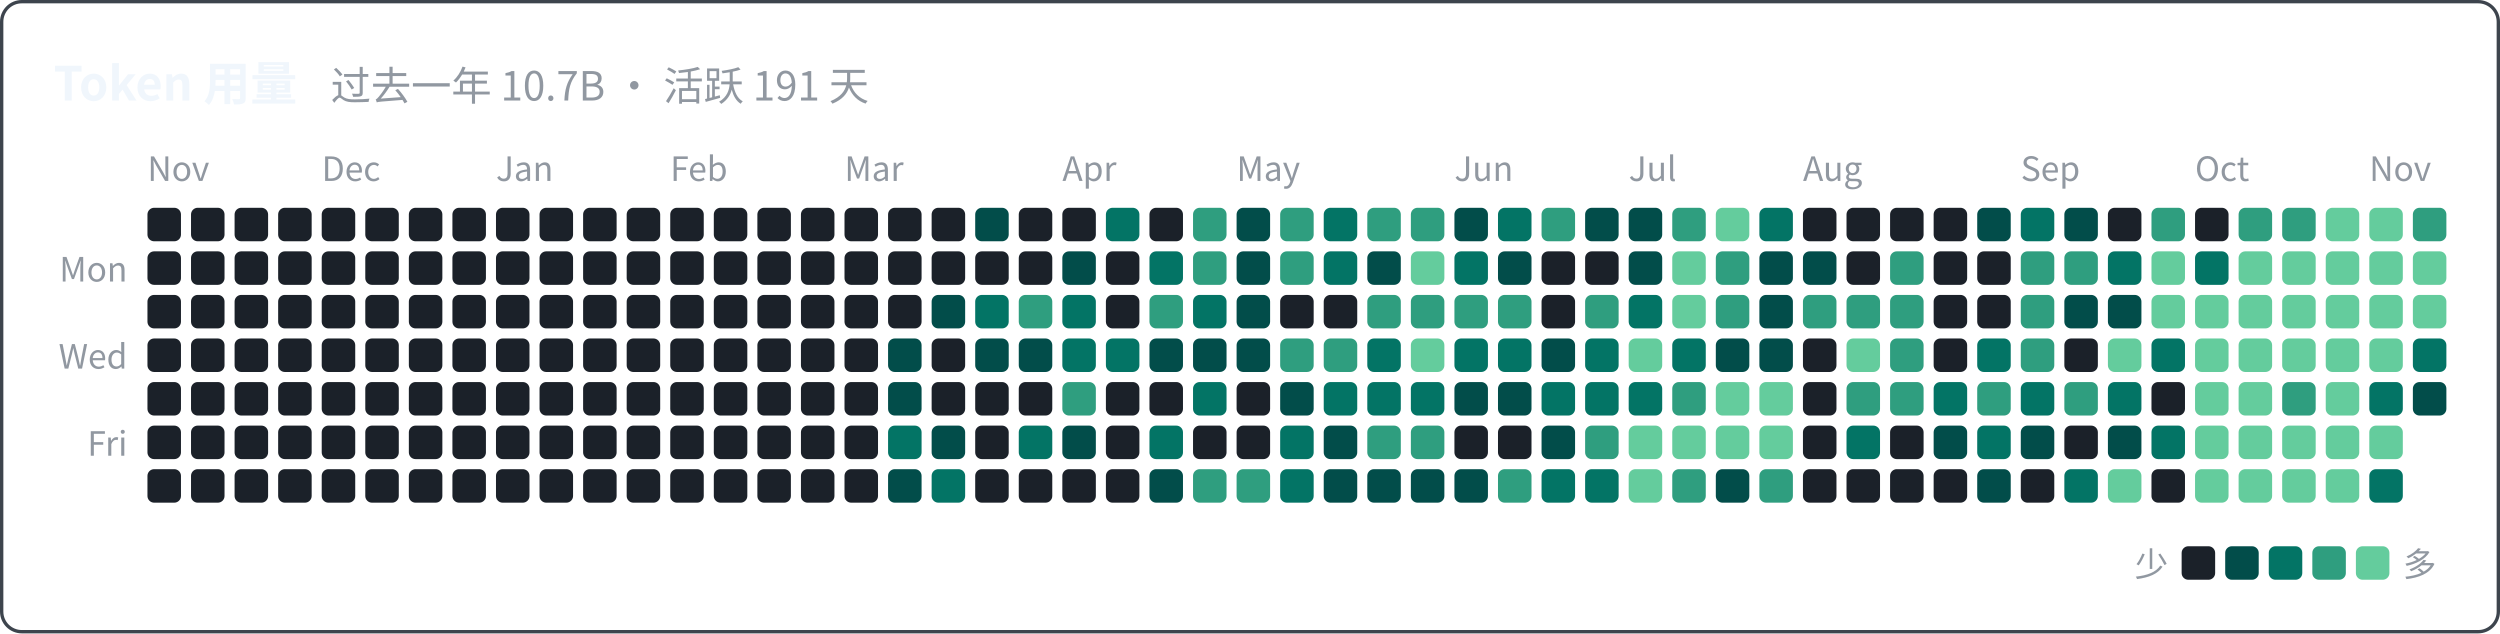
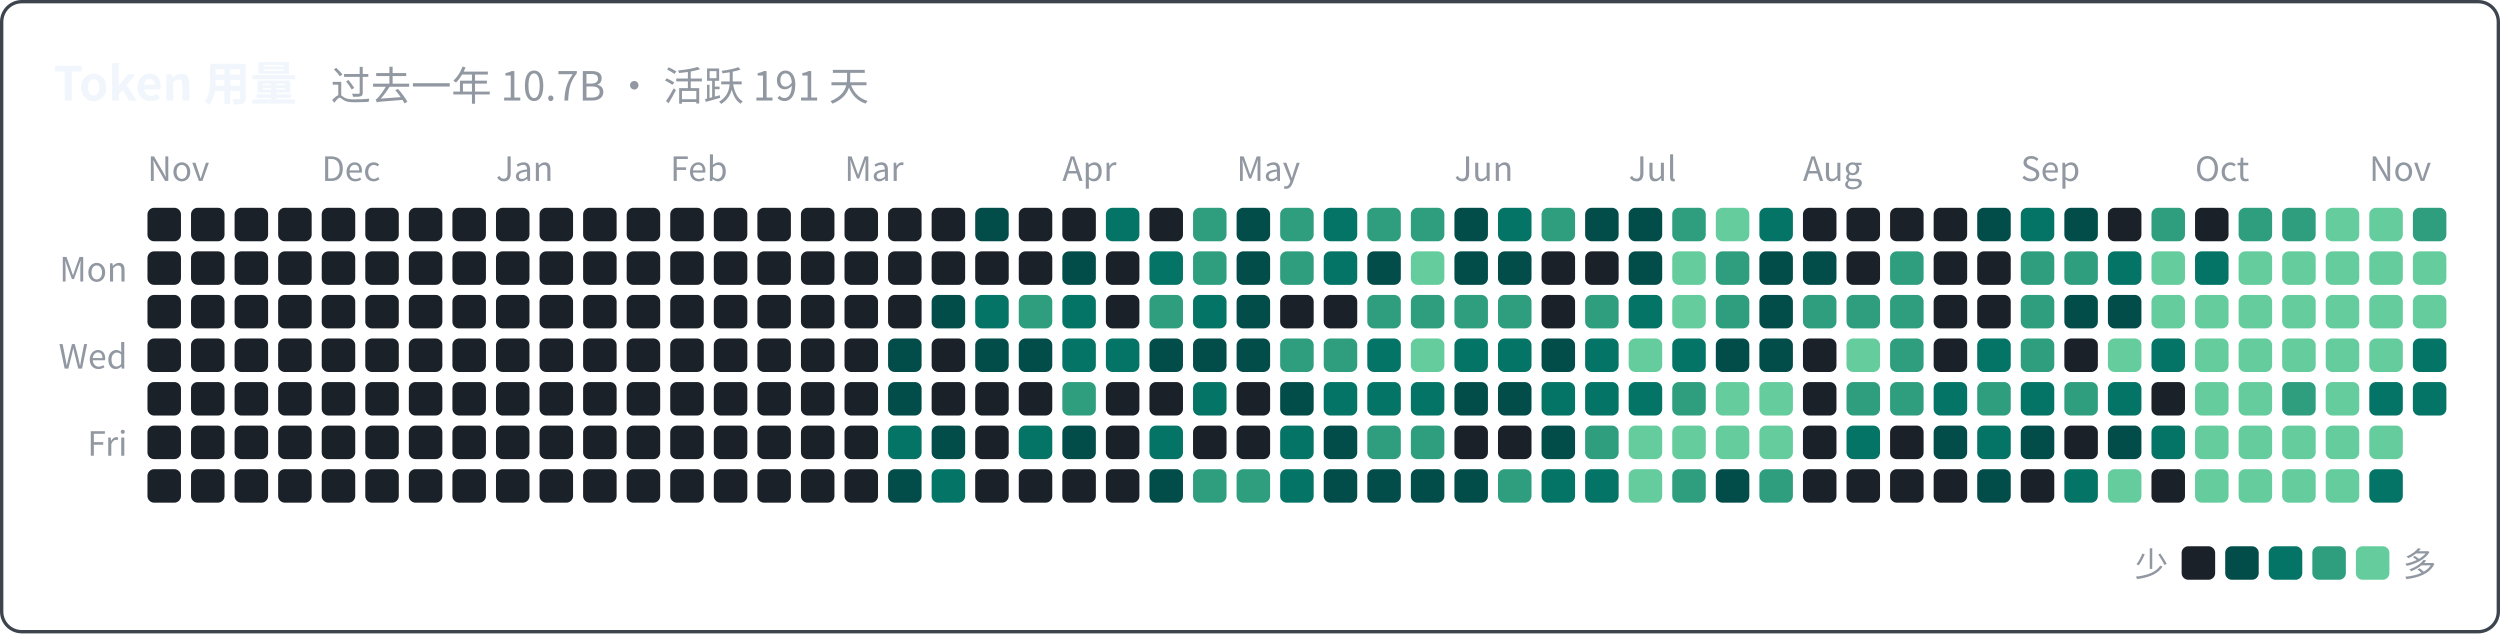
<svg xmlns="http://www.w3.org/2000/svg" width="746" height="189" viewBox="0 0 746 189" font-family="system-ui, -apple-system, 'Segoe UI', 'PingFang SC', 'Microsoft YaHei', 'Noto Sans CJK SC', sans-serif">
  <rect x="0.5" y="0.5" width="745" height="188" rx="6" fill="none" stroke="#3d444d" />
  <text x="16" y="30" font-size="14" font-weight="600" fill="#f0f6fc">Token 用量<tspan dx="10" font-size="12" font-weight="400" fill="#9198a1">过去一年 10.7B · 活跃 191 天</tspan>
  </text>
  <text x="44" y="54" font-size="10" fill="#9198a1">Nov</text>
  <text x="96" y="54" font-size="10" fill="#9198a1">Dec</text>
  <text x="148" y="54" font-size="10" fill="#9198a1">Jan</text>
  <text x="200" y="54" font-size="10" fill="#9198a1">Feb</text>
  <text x="252" y="54" font-size="10" fill="#9198a1">Mar</text>
  <text x="317" y="54" font-size="10" fill="#9198a1">Apr</text>
  <text x="369" y="54" font-size="10" fill="#9198a1">May</text>
  <text x="434" y="54" font-size="10" fill="#9198a1">Jun</text>
  <text x="486" y="54" font-size="10" fill="#9198a1">Jul</text>
  <text x="538" y="54" font-size="10" fill="#9198a1">Aug</text>
  <text x="603" y="54" font-size="10" fill="#9198a1">Sep</text>
  <text x="655" y="54" font-size="10" fill="#9198a1">Oct</text>
  <text x="707" y="54" font-size="10" fill="#9198a1">Nov</text>
  <text x="38" y="84" font-size="10" text-anchor="end" fill="#9198a1">Mon</text>
  <text x="38" y="110" font-size="10" text-anchor="end" fill="#9198a1">Wed</text>
  <text x="38" y="136" font-size="10" text-anchor="end" fill="#9198a1">Fri</text>
  <rect x="44" y="62" width="10" height="10" rx="2" fill="#1b2129" />
  <rect x="44" y="75" width="10" height="10" rx="2" fill="#1b2129" />
  <rect x="44" y="88" width="10" height="10" rx="2" fill="#1b2129" />
  <rect x="44" y="101" width="10" height="10" rx="2" fill="#1b2129" />
  <rect x="44" y="114" width="10" height="10" rx="2" fill="#1b2129" />
  <rect x="44" y="127" width="10" height="10" rx="2" fill="#1b2129" />
  <rect x="44" y="140" width="10" height="10" rx="2" fill="#1b2129" />
  <rect x="57" y="62" width="10" height="10" rx="2" fill="#1b2129" />
  <rect x="57" y="75" width="10" height="10" rx="2" fill="#1b2129" />
  <rect x="57" y="88" width="10" height="10" rx="2" fill="#1b2129" />
  <rect x="57" y="101" width="10" height="10" rx="2" fill="#1b2129" />
  <rect x="57" y="114" width="10" height="10" rx="2" fill="#1b2129" />
  <rect x="57" y="127" width="10" height="10" rx="2" fill="#1b2129" />
  <rect x="57" y="140" width="10" height="10" rx="2" fill="#1b2129" />
  <rect x="70" y="62" width="10" height="10" rx="2" fill="#1b2129" />
  <rect x="70" y="75" width="10" height="10" rx="2" fill="#1b2129" />
  <rect x="70" y="88" width="10" height="10" rx="2" fill="#1b2129" />
  <rect x="70" y="101" width="10" height="10" rx="2" fill="#1b2129" />
  <rect x="70" y="114" width="10" height="10" rx="2" fill="#1b2129" />
  <rect x="70" y="127" width="10" height="10" rx="2" fill="#1b2129" />
  <rect x="70" y="140" width="10" height="10" rx="2" fill="#1b2129" />
  <rect x="83" y="62" width="10" height="10" rx="2" fill="#1b2129" />
  <rect x="83" y="75" width="10" height="10" rx="2" fill="#1b2129" />
  <rect x="83" y="88" width="10" height="10" rx="2" fill="#1b2129" />
  <rect x="83" y="101" width="10" height="10" rx="2" fill="#1b2129" />
  <rect x="83" y="114" width="10" height="10" rx="2" fill="#1b2129" />
  <rect x="83" y="127" width="10" height="10" rx="2" fill="#1b2129" />
  <rect x="83" y="140" width="10" height="10" rx="2" fill="#1b2129" />
  <rect x="96" y="62" width="10" height="10" rx="2" fill="#1b2129" />
  <rect x="96" y="75" width="10" height="10" rx="2" fill="#1b2129" />
  <rect x="96" y="88" width="10" height="10" rx="2" fill="#1b2129" />
  <rect x="96" y="101" width="10" height="10" rx="2" fill="#1b2129" />
  <rect x="96" y="114" width="10" height="10" rx="2" fill="#1b2129" />
  <rect x="96" y="127" width="10" height="10" rx="2" fill="#1b2129" />
  <rect x="96" y="140" width="10" height="10" rx="2" fill="#1b2129" />
  <rect x="109" y="62" width="10" height="10" rx="2" fill="#1b2129" />
  <rect x="109" y="75" width="10" height="10" rx="2" fill="#1b2129" />
  <rect x="109" y="88" width="10" height="10" rx="2" fill="#1b2129" />
  <rect x="109" y="101" width="10" height="10" rx="2" fill="#1b2129" />
  <rect x="109" y="114" width="10" height="10" rx="2" fill="#1b2129" />
  <rect x="109" y="127" width="10" height="10" rx="2" fill="#1b2129" />
  <rect x="109" y="140" width="10" height="10" rx="2" fill="#1b2129" />
  <rect x="122" y="62" width="10" height="10" rx="2" fill="#1b2129" />
  <rect x="122" y="75" width="10" height="10" rx="2" fill="#1b2129" />
  <rect x="122" y="88" width="10" height="10" rx="2" fill="#1b2129" />
  <rect x="122" y="101" width="10" height="10" rx="2" fill="#1b2129" />
  <rect x="122" y="114" width="10" height="10" rx="2" fill="#1b2129" />
  <rect x="122" y="127" width="10" height="10" rx="2" fill="#1b2129" />
  <rect x="122" y="140" width="10" height="10" rx="2" fill="#1b2129" />
  <rect x="135" y="62" width="10" height="10" rx="2" fill="#1b2129" />
  <rect x="135" y="75" width="10" height="10" rx="2" fill="#1b2129" />
  <rect x="135" y="88" width="10" height="10" rx="2" fill="#1b2129" />
  <rect x="135" y="101" width="10" height="10" rx="2" fill="#1b2129" />
  <rect x="135" y="114" width="10" height="10" rx="2" fill="#1b2129" />
  <rect x="135" y="127" width="10" height="10" rx="2" fill="#1b2129" />
  <rect x="135" y="140" width="10" height="10" rx="2" fill="#1b2129" />
  <rect x="148" y="62" width="10" height="10" rx="2" fill="#1b2129" />
  <rect x="148" y="75" width="10" height="10" rx="2" fill="#1b2129" />
  <rect x="148" y="88" width="10" height="10" rx="2" fill="#1b2129" />
  <rect x="148" y="101" width="10" height="10" rx="2" fill="#1b2129" />
  <rect x="148" y="114" width="10" height="10" rx="2" fill="#1b2129" />
  <rect x="148" y="127" width="10" height="10" rx="2" fill="#1b2129" />
  <rect x="148" y="140" width="10" height="10" rx="2" fill="#1b2129" />
  <rect x="161" y="62" width="10" height="10" rx="2" fill="#1b2129" />
  <rect x="161" y="75" width="10" height="10" rx="2" fill="#1b2129" />
  <rect x="161" y="88" width="10" height="10" rx="2" fill="#1b2129" />
  <rect x="161" y="101" width="10" height="10" rx="2" fill="#1b2129" />
  <rect x="161" y="114" width="10" height="10" rx="2" fill="#1b2129" />
  <rect x="161" y="127" width="10" height="10" rx="2" fill="#1b2129" />
  <rect x="161" y="140" width="10" height="10" rx="2" fill="#1b2129" />
  <rect x="174" y="62" width="10" height="10" rx="2" fill="#1b2129" />
  <rect x="174" y="75" width="10" height="10" rx="2" fill="#1b2129" />
  <rect x="174" y="88" width="10" height="10" rx="2" fill="#1b2129" />
  <rect x="174" y="101" width="10" height="10" rx="2" fill="#1b2129" />
  <rect x="174" y="114" width="10" height="10" rx="2" fill="#1b2129" />
  <rect x="174" y="127" width="10" height="10" rx="2" fill="#1b2129" />
  <rect x="174" y="140" width="10" height="10" rx="2" fill="#1b2129" />
  <rect x="187" y="62" width="10" height="10" rx="2" fill="#1b2129" />
  <rect x="187" y="75" width="10" height="10" rx="2" fill="#1b2129" />
  <rect x="187" y="88" width="10" height="10" rx="2" fill="#1b2129" />
  <rect x="187" y="101" width="10" height="10" rx="2" fill="#1b2129" />
  <rect x="187" y="114" width="10" height="10" rx="2" fill="#1b2129" />
  <rect x="187" y="127" width="10" height="10" rx="2" fill="#1b2129" />
  <rect x="187" y="140" width="10" height="10" rx="2" fill="#1b2129" />
  <rect x="200" y="62" width="10" height="10" rx="2" fill="#1b2129" />
  <rect x="200" y="75" width="10" height="10" rx="2" fill="#1b2129" />
  <rect x="200" y="88" width="10" height="10" rx="2" fill="#1b2129" />
  <rect x="200" y="101" width="10" height="10" rx="2" fill="#1b2129" />
  <rect x="200" y="114" width="10" height="10" rx="2" fill="#1b2129" />
  <rect x="200" y="127" width="10" height="10" rx="2" fill="#1b2129" />
  <rect x="200" y="140" width="10" height="10" rx="2" fill="#1b2129" />
  <rect x="213" y="62" width="10" height="10" rx="2" fill="#1b2129" />
  <rect x="213" y="75" width="10" height="10" rx="2" fill="#1b2129" />
  <rect x="213" y="88" width="10" height="10" rx="2" fill="#1b2129" />
  <rect x="213" y="101" width="10" height="10" rx="2" fill="#1b2129" />
  <rect x="213" y="114" width="10" height="10" rx="2" fill="#1b2129" />
  <rect x="213" y="127" width="10" height="10" rx="2" fill="#1b2129" />
  <rect x="213" y="140" width="10" height="10" rx="2" fill="#1b2129" />
  <rect x="226" y="62" width="10" height="10" rx="2" fill="#1b2129" />
  <rect x="226" y="75" width="10" height="10" rx="2" fill="#1b2129" />
  <rect x="226" y="88" width="10" height="10" rx="2" fill="#1b2129" />
  <rect x="226" y="101" width="10" height="10" rx="2" fill="#1b2129" />
  <rect x="226" y="114" width="10" height="10" rx="2" fill="#1b2129" />
  <rect x="226" y="127" width="10" height="10" rx="2" fill="#1b2129" />
  <rect x="226" y="140" width="10" height="10" rx="2" fill="#1b2129" />
  <rect x="239" y="62" width="10" height="10" rx="2" fill="#1b2129" />
  <rect x="239" y="75" width="10" height="10" rx="2" fill="#1b2129" />
  <rect x="239" y="88" width="10" height="10" rx="2" fill="#1b2129" />
  <rect x="239" y="101" width="10" height="10" rx="2" fill="#1b2129" />
  <rect x="239" y="114" width="10" height="10" rx="2" fill="#1b2129" />
  <rect x="239" y="127" width="10" height="10" rx="2" fill="#1b2129" />
  <rect x="239" y="140" width="10" height="10" rx="2" fill="#1b2129" />
  <rect x="252" y="62" width="10" height="10" rx="2" fill="#1b2129" />
  <rect x="252" y="75" width="10" height="10" rx="2" fill="#1b2129" />
  <rect x="252" y="88" width="10" height="10" rx="2" fill="#1b2129" />
  <rect x="252" y="101" width="10" height="10" rx="2" fill="#1b2129" />
  <rect x="252" y="114" width="10" height="10" rx="2" fill="#1b2129" />
  <rect x="252" y="127" width="10" height="10" rx="2" fill="#1b2129" />
  <rect x="252" y="140" width="10" height="10" rx="2" fill="#1b2129" />
  <rect x="265" y="62" width="10" height="10" rx="2" fill="#1b2129" />
  <rect x="265" y="75" width="10" height="10" rx="2" fill="#1b2129" />
  <rect x="265" y="88" width="10" height="10" rx="2" fill="#1b2129" />
  <rect x="265" y="101" width="10" height="10" rx="2" fill="#024d4a" />
  <rect x="265" y="114" width="10" height="10" rx="2" fill="#024d4a" />
  <rect x="265" y="127" width="10" height="10" rx="2" fill="#037465" />
  <rect x="265" y="140" width="10" height="10" rx="2" fill="#024d4a" />
  <rect x="278" y="62" width="10" height="10" rx="2" fill="#1b2129" />
  <rect x="278" y="75" width="10" height="10" rx="2" fill="#1b2129" />
  <rect x="278" y="88" width="10" height="10" rx="2" fill="#024d4a" />
  <rect x="278" y="101" width="10" height="10" rx="2" fill="#1b2129" />
  <rect x="278" y="114" width="10" height="10" rx="2" fill="#1b2129" />
  <rect x="278" y="127" width="10" height="10" rx="2" fill="#024d4a" />
  <rect x="278" y="140" width="10" height="10" rx="2" fill="#037465" />
  <rect x="291" y="62" width="10" height="10" rx="2" fill="#024d4a" />
  <rect x="291" y="75" width="10" height="10" rx="2" fill="#1b2129" />
  <rect x="291" y="88" width="10" height="10" rx="2" fill="#037465" />
  <rect x="291" y="101" width="10" height="10" rx="2" fill="#024d4a" />
  <rect x="291" y="114" width="10" height="10" rx="2" fill="#1b2129" />
  <rect x="291" y="127" width="10" height="10" rx="2" fill="#1b2129" />
  <rect x="291" y="140" width="10" height="10" rx="2" fill="#1b2129" />
  <rect x="304" y="62" width="10" height="10" rx="2" fill="#1b2129" />
  <rect x="304" y="75" width="10" height="10" rx="2" fill="#1b2129" />
  <rect x="304" y="88" width="10" height="10" rx="2" fill="#2f9e7f" />
  <rect x="304" y="101" width="10" height="10" rx="2" fill="#024d4a" />
  <rect x="304" y="114" width="10" height="10" rx="2" fill="#1b2129" />
  <rect x="304" y="127" width="10" height="10" rx="2" fill="#037465" />
  <rect x="304" y="140" width="10" height="10" rx="2" fill="#1b2129" />
  <rect x="317" y="62" width="10" height="10" rx="2" fill="#1b2129" />
  <rect x="317" y="75" width="10" height="10" rx="2" fill="#024d4a" />
  <rect x="317" y="88" width="10" height="10" rx="2" fill="#037465" />
  <rect x="317" y="101" width="10" height="10" rx="2" fill="#037465" />
  <rect x="317" y="114" width="10" height="10" rx="2" fill="#2f9e7f" />
  <rect x="317" y="127" width="10" height="10" rx="2" fill="#024d4a" />
  <rect x="317" y="140" width="10" height="10" rx="2" fill="#1b2129" />
  <rect x="330" y="62" width="10" height="10" rx="2" fill="#037465" />
  <rect x="330" y="75" width="10" height="10" rx="2" fill="#1b2129" />
  <rect x="330" y="88" width="10" height="10" rx="2" fill="#1b2129" />
  <rect x="330" y="101" width="10" height="10" rx="2" fill="#037465" />
  <rect x="330" y="114" width="10" height="10" rx="2" fill="#1b2129" />
  <rect x="330" y="127" width="10" height="10" rx="2" fill="#1b2129" />
  <rect x="330" y="140" width="10" height="10" rx="2" fill="#1b2129" />
  <rect x="343" y="62" width="10" height="10" rx="2" fill="#1b2129" />
  <rect x="343" y="75" width="10" height="10" rx="2" fill="#037465" />
  <rect x="343" y="88" width="10" height="10" rx="2" fill="#2f9e7f" />
  <rect x="343" y="101" width="10" height="10" rx="2" fill="#024d4a" />
  <rect x="343" y="114" width="10" height="10" rx="2" fill="#1b2129" />
  <rect x="343" y="127" width="10" height="10" rx="2" fill="#037465" />
  <rect x="343" y="140" width="10" height="10" rx="2" fill="#024d4a" />
  <rect x="356" y="62" width="10" height="10" rx="2" fill="#2f9e7f" />
  <rect x="356" y="75" width="10" height="10" rx="2" fill="#2f9e7f" />
  <rect x="356" y="88" width="10" height="10" rx="2" fill="#037465" />
  <rect x="356" y="101" width="10" height="10" rx="2" fill="#024d4a" />
  <rect x="356" y="114" width="10" height="10" rx="2" fill="#037465" />
  <rect x="356" y="127" width="10" height="10" rx="2" fill="#1b2129" />
  <rect x="356" y="140" width="10" height="10" rx="2" fill="#2f9e7f" />
  <rect x="369" y="62" width="10" height="10" rx="2" fill="#024d4a" />
  <rect x="369" y="75" width="10" height="10" rx="2" fill="#024d4a" />
  <rect x="369" y="88" width="10" height="10" rx="2" fill="#024d4a" />
  <rect x="369" y="101" width="10" height="10" rx="2" fill="#024d4a" />
  <rect x="369" y="114" width="10" height="10" rx="2" fill="#1b2129" />
  <rect x="369" y="127" width="10" height="10" rx="2" fill="#1b2129" />
  <rect x="369" y="140" width="10" height="10" rx="2" fill="#2f9e7f" />
  <rect x="382" y="62" width="10" height="10" rx="2" fill="#2f9e7f" />
  <rect x="382" y="75" width="10" height="10" rx="2" fill="#2f9e7f" />
  <rect x="382" y="88" width="10" height="10" rx="2" fill="#1b2129" />
  <rect x="382" y="101" width="10" height="10" rx="2" fill="#2f9e7f" />
  <rect x="382" y="114" width="10" height="10" rx="2" fill="#024d4a" />
  <rect x="382" y="127" width="10" height="10" rx="2" fill="#037465" />
  <rect x="382" y="140" width="10" height="10" rx="2" fill="#037465" />
  <rect x="395" y="62" width="10" height="10" rx="2" fill="#037465" />
  <rect x="395" y="75" width="10" height="10" rx="2" fill="#037465" />
  <rect x="395" y="88" width="10" height="10" rx="2" fill="#1b2129" />
  <rect x="395" y="101" width="10" height="10" rx="2" fill="#2f9e7f" />
  <rect x="395" y="114" width="10" height="10" rx="2" fill="#037465" />
  <rect x="395" y="127" width="10" height="10" rx="2" fill="#024d4a" />
  <rect x="395" y="140" width="10" height="10" rx="2" fill="#024d4a" />
  <rect x="408" y="62" width="10" height="10" rx="2" fill="#2f9e7f" />
  <rect x="408" y="75" width="10" height="10" rx="2" fill="#024d4a" />
  <rect x="408" y="88" width="10" height="10" rx="2" fill="#2f9e7f" />
  <rect x="408" y="101" width="10" height="10" rx="2" fill="#037465" />
  <rect x="408" y="114" width="10" height="10" rx="2" fill="#037465" />
  <rect x="408" y="127" width="10" height="10" rx="2" fill="#2f9e7f" />
  <rect x="408" y="140" width="10" height="10" rx="2" fill="#024d4a" />
  <rect x="421" y="62" width="10" height="10" rx="2" fill="#2f9e7f" />
  <rect x="421" y="75" width="10" height="10" rx="2" fill="#64cc9d" />
  <rect x="421" y="88" width="10" height="10" rx="2" fill="#2f9e7f" />
  <rect x="421" y="101" width="10" height="10" rx="2" fill="#64cc9d" />
  <rect x="421" y="114" width="10" height="10" rx="2" fill="#037465" />
  <rect x="421" y="127" width="10" height="10" rx="2" fill="#2f9e7f" />
  <rect x="421" y="140" width="10" height="10" rx="2" fill="#024d4a" />
  <rect x="434" y="62" width="10" height="10" rx="2" fill="#024d4a" />
-   <rect x="434" y="75" width="10" height="10" rx="2" fill="#037465" />
+   <rect x="434" y="75" width="10" height="10" rx="2" fill="#024d4a" />
  <rect x="434" y="88" width="10" height="10" rx="2" fill="#2f9e7f" />
  <rect x="434" y="101" width="10" height="10" rx="2" fill="#037465" />
  <rect x="434" y="114" width="10" height="10" rx="2" fill="#024d4a" />
  <rect x="434" y="127" width="10" height="10" rx="2" fill="#1b2129" />
  <rect x="434" y="140" width="10" height="10" rx="2" fill="#024d4a" />
  <rect x="447" y="62" width="10" height="10" rx="2" fill="#037465" />
  <rect x="447" y="75" width="10" height="10" rx="2" fill="#024d4a" />
  <rect x="447" y="88" width="10" height="10" rx="2" fill="#2f9e7f" />
  <rect x="447" y="101" width="10" height="10" rx="2" fill="#037465" />
  <rect x="447" y="114" width="10" height="10" rx="2" fill="#024d4a" />
  <rect x="447" y="127" width="10" height="10" rx="2" fill="#1b2129" />
  <rect x="447" y="140" width="10" height="10" rx="2" fill="#2f9e7f" />
  <rect x="460" y="62" width="10" height="10" rx="2" fill="#2f9e7f" />
  <rect x="460" y="75" width="10" height="10" rx="2" fill="#1b2129" />
  <rect x="460" y="88" width="10" height="10" rx="2" fill="#1b2129" />
  <rect x="460" y="101" width="10" height="10" rx="2" fill="#024d4a" />
  <rect x="460" y="114" width="10" height="10" rx="2" fill="#037465" />
  <rect x="460" y="127" width="10" height="10" rx="2" fill="#024d4a" />
  <rect x="460" y="140" width="10" height="10" rx="2" fill="#037465" />
  <rect x="473" y="62" width="10" height="10" rx="2" fill="#024d4a" />
  <rect x="473" y="75" width="10" height="10" rx="2" fill="#1b2129" />
  <rect x="473" y="88" width="10" height="10" rx="2" fill="#2f9e7f" />
  <rect x="473" y="101" width="10" height="10" rx="2" fill="#037465" />
  <rect x="473" y="114" width="10" height="10" rx="2" fill="#037465" />
  <rect x="473" y="127" width="10" height="10" rx="2" fill="#2f9e7f" />
  <rect x="473" y="140" width="10" height="10" rx="2" fill="#037465" />
  <rect x="486" y="62" width="10" height="10" rx="2" fill="#024d4a" />
  <rect x="486" y="75" width="10" height="10" rx="2" fill="#024d4a" />
  <rect x="486" y="88" width="10" height="10" rx="2" fill="#037465" />
  <rect x="486" y="101" width="10" height="10" rx="2" fill="#64cc9d" />
  <rect x="486" y="114" width="10" height="10" rx="2" fill="#037465" />
  <rect x="486" y="127" width="10" height="10" rx="2" fill="#64cc9d" />
  <rect x="486" y="140" width="10" height="10" rx="2" fill="#64cc9d" />
  <rect x="499" y="62" width="10" height="10" rx="2" fill="#2f9e7f" />
  <rect x="499" y="75" width="10" height="10" rx="2" fill="#64cc9d" />
  <rect x="499" y="88" width="10" height="10" rx="2" fill="#64cc9d" />
  <rect x="499" y="101" width="10" height="10" rx="2" fill="#037465" />
  <rect x="499" y="114" width="10" height="10" rx="2" fill="#2f9e7f" />
  <rect x="499" y="127" width="10" height="10" rx="2" fill="#64cc9d" />
  <rect x="499" y="140" width="10" height="10" rx="2" fill="#2f9e7f" />
  <rect x="512" y="62" width="10" height="10" rx="2" fill="#64cc9d" />
  <rect x="512" y="75" width="10" height="10" rx="2" fill="#2f9e7f" />
  <rect x="512" y="88" width="10" height="10" rx="2" fill="#2f9e7f" />
  <rect x="512" y="101" width="10" height="10" rx="2" fill="#024d4a" />
  <rect x="512" y="114" width="10" height="10" rx="2" fill="#64cc9d" />
  <rect x="512" y="127" width="10" height="10" rx="2" fill="#64cc9d" />
  <rect x="512" y="140" width="10" height="10" rx="2" fill="#024d4a" />
  <rect x="525" y="62" width="10" height="10" rx="2" fill="#037465" />
  <rect x="525" y="75" width="10" height="10" rx="2" fill="#024d4a" />
  <rect x="525" y="88" width="10" height="10" rx="2" fill="#024d4a" />
  <rect x="525" y="101" width="10" height="10" rx="2" fill="#024d4a" />
  <rect x="525" y="114" width="10" height="10" rx="2" fill="#64cc9d" />
  <rect x="525" y="127" width="10" height="10" rx="2" fill="#64cc9d" />
  <rect x="525" y="140" width="10" height="10" rx="2" fill="#2f9e7f" />
  <rect x="538" y="62" width="10" height="10" rx="2" fill="#1b2129" />
  <rect x="538" y="75" width="10" height="10" rx="2" fill="#024d4a" />
  <rect x="538" y="88" width="10" height="10" rx="2" fill="#2f9e7f" />
  <rect x="538" y="101" width="10" height="10" rx="2" fill="#1b2129" />
  <rect x="538" y="114" width="10" height="10" rx="2" fill="#1b2129" />
  <rect x="538" y="127" width="10" height="10" rx="2" fill="#1b2129" />
  <rect x="538" y="140" width="10" height="10" rx="2" fill="#1b2129" />
  <rect x="551" y="62" width="10" height="10" rx="2" fill="#1b2129" />
  <rect x="551" y="75" width="10" height="10" rx="2" fill="#1b2129" />
  <rect x="551" y="88" width="10" height="10" rx="2" fill="#2f9e7f" />
  <rect x="551" y="101" width="10" height="10" rx="2" fill="#64cc9d" />
  <rect x="551" y="114" width="10" height="10" rx="2" fill="#2f9e7f" />
  <rect x="551" y="127" width="10" height="10" rx="2" fill="#037465" />
  <rect x="551" y="140" width="10" height="10" rx="2" fill="#1b2129" />
  <rect x="564" y="62" width="10" height="10" rx="2" fill="#1b2129" />
  <rect x="564" y="75" width="10" height="10" rx="2" fill="#2f9e7f" />
  <rect x="564" y="88" width="10" height="10" rx="2" fill="#2f9e7f" />
  <rect x="564" y="101" width="10" height="10" rx="2" fill="#2f9e7f" />
  <rect x="564" y="114" width="10" height="10" rx="2" fill="#2f9e7f" />
  <rect x="564" y="127" width="10" height="10" rx="2" fill="#1b2129" />
  <rect x="564" y="140" width="10" height="10" rx="2" fill="#1b2129" />
  <rect x="577" y="62" width="10" height="10" rx="2" fill="#1b2129" />
  <rect x="577" y="75" width="10" height="10" rx="2" fill="#1b2129" />
  <rect x="577" y="88" width="10" height="10" rx="2" fill="#1b2129" />
  <rect x="577" y="101" width="10" height="10" rx="2" fill="#1b2129" />
  <rect x="577" y="114" width="10" height="10" rx="2" fill="#037465" />
  <rect x="577" y="127" width="10" height="10" rx="2" fill="#024d4a" />
  <rect x="577" y="140" width="10" height="10" rx="2" fill="#1b2129" />
  <rect x="590" y="62" width="10" height="10" rx="2" fill="#024d4a" />
  <rect x="590" y="75" width="10" height="10" rx="2" fill="#1b2129" />
  <rect x="590" y="88" width="10" height="10" rx="2" fill="#1b2129" />
  <rect x="590" y="101" width="10" height="10" rx="2" fill="#037465" />
  <rect x="590" y="114" width="10" height="10" rx="2" fill="#2f9e7f" />
  <rect x="590" y="127" width="10" height="10" rx="2" fill="#037465" />
  <rect x="590" y="140" width="10" height="10" rx="2" fill="#024d4a" />
  <rect x="603" y="62" width="10" height="10" rx="2" fill="#037465" />
  <rect x="603" y="75" width="10" height="10" rx="2" fill="#2f9e7f" />
  <rect x="603" y="88" width="10" height="10" rx="2" fill="#2f9e7f" />
  <rect x="603" y="101" width="10" height="10" rx="2" fill="#2f9e7f" />
  <rect x="603" y="114" width="10" height="10" rx="2" fill="#037465" />
  <rect x="603" y="127" width="10" height="10" rx="2" fill="#024d4a" />
  <rect x="603" y="140" width="10" height="10" rx="2" fill="#1b2129" />
  <rect x="616" y="62" width="10" height="10" rx="2" fill="#024d4a" />
  <rect x="616" y="75" width="10" height="10" rx="2" fill="#2f9e7f" />
  <rect x="616" y="88" width="10" height="10" rx="2" fill="#024d4a" />
  <rect x="616" y="101" width="10" height="10" rx="2" fill="#1b2129" />
  <rect x="616" y="114" width="10" height="10" rx="2" fill="#2f9e7f" />
  <rect x="616" y="127" width="10" height="10" rx="2" fill="#1b2129" />
  <rect x="616" y="140" width="10" height="10" rx="2" fill="#037465" />
  <rect x="629" y="62" width="10" height="10" rx="2" fill="#1b2129" />
  <rect x="629" y="75" width="10" height="10" rx="2" fill="#037465" />
  <rect x="629" y="88" width="10" height="10" rx="2" fill="#024d4a" />
  <rect x="629" y="101" width="10" height="10" rx="2" fill="#64cc9d" />
  <rect x="629" y="114" width="10" height="10" rx="2" fill="#037465" />
  <rect x="629" y="127" width="10" height="10" rx="2" fill="#024d4a" />
  <rect x="629" y="140" width="10" height="10" rx="2" fill="#64cc9d" />
  <rect x="642" y="62" width="10" height="10" rx="2" fill="#2f9e7f" />
  <rect x="642" y="75" width="10" height="10" rx="2" fill="#64cc9d" />
  <rect x="642" y="88" width="10" height="10" rx="2" fill="#64cc9d" />
  <rect x="642" y="101" width="10" height="10" rx="2" fill="#037465" />
  <rect x="642" y="114" width="10" height="10" rx="2" fill="#1b2129" />
  <rect x="642" y="127" width="10" height="10" rx="2" fill="#037465" />
  <rect x="642" y="140" width="10" height="10" rx="2" fill="#1b2129" />
  <rect x="655" y="62" width="10" height="10" rx="2" fill="#1b2129" />
  <rect x="655" y="75" width="10" height="10" rx="2" fill="#037465" />
  <rect x="655" y="88" width="10" height="10" rx="2" fill="#64cc9d" />
  <rect x="655" y="101" width="10" height="10" rx="2" fill="#64cc9d" />
  <rect x="655" y="114" width="10" height="10" rx="2" fill="#64cc9d" />
  <rect x="655" y="127" width="10" height="10" rx="2" fill="#64cc9d" />
  <rect x="655" y="140" width="10" height="10" rx="2" fill="#64cc9d" />
  <rect x="668" y="62" width="10" height="10" rx="2" fill="#2f9e7f" />
  <rect x="668" y="75" width="10" height="10" rx="2" fill="#64cc9d" />
  <rect x="668" y="88" width="10" height="10" rx="2" fill="#64cc9d" />
  <rect x="668" y="101" width="10" height="10" rx="2" fill="#64cc9d" />
  <rect x="668" y="114" width="10" height="10" rx="2" fill="#64cc9d" />
  <rect x="668" y="127" width="10" height="10" rx="2" fill="#64cc9d" />
  <rect x="668" y="140" width="10" height="10" rx="2" fill="#64cc9d" />
  <rect x="681" y="62" width="10" height="10" rx="2" fill="#2f9e7f" />
  <rect x="681" y="75" width="10" height="10" rx="2" fill="#64cc9d" />
  <rect x="681" y="88" width="10" height="10" rx="2" fill="#64cc9d" />
  <rect x="681" y="101" width="10" height="10" rx="2" fill="#64cc9d" />
  <rect x="681" y="114" width="10" height="10" rx="2" fill="#2f9e7f" />
  <rect x="681" y="127" width="10" height="10" rx="2" fill="#64cc9d" />
  <rect x="681" y="140" width="10" height="10" rx="2" fill="#64cc9d" />
  <rect x="694" y="62" width="10" height="10" rx="2" fill="#64cc9d" />
  <rect x="694" y="75" width="10" height="10" rx="2" fill="#64cc9d" />
  <rect x="694" y="88" width="10" height="10" rx="2" fill="#64cc9d" />
  <rect x="694" y="101" width="10" height="10" rx="2" fill="#64cc9d" />
  <rect x="694" y="114" width="10" height="10" rx="2" fill="#64cc9d" />
  <rect x="694" y="127" width="10" height="10" rx="2" fill="#64cc9d" />
  <rect x="694" y="140" width="10" height="10" rx="2" fill="#64cc9d" />
  <rect x="707" y="62" width="10" height="10" rx="2" fill="#64cc9d" />
  <rect x="707" y="75" width="10" height="10" rx="2" fill="#64cc9d" />
  <rect x="707" y="88" width="10" height="10" rx="2" fill="#64cc9d" />
  <rect x="707" y="101" width="10" height="10" rx="2" fill="#64cc9d" />
  <rect x="707" y="114" width="10" height="10" rx="2" fill="#037465" />
  <rect x="707" y="127" width="10" height="10" rx="2" fill="#64cc9d" />
  <rect x="707" y="140" width="10" height="10" rx="2" fill="#037465" />
  <rect x="720" y="62" width="10" height="10" rx="2" fill="#2f9e7f" />
  <rect x="720" y="75" width="10" height="10" rx="2" fill="#64cc9d" />
  <rect x="720" y="88" width="10" height="10" rx="2" fill="#64cc9d" />
  <rect x="720" y="101" width="10" height="10" rx="2" fill="#037465" />
-   <rect x="720" y="114" width="10" height="10" rx="2" fill="#024d4a" />
+   <rect x="720" y="114" width="10" height="10" rx="2" fill="#037465" />
  <text x="647" y="172" font-size="10" text-anchor="end" fill="#9198a1">少</text>
  <rect x="651" y="163" width="10" height="10" rx="2" fill="#1b2129" />
  <rect x="664" y="163" width="10" height="10" rx="2" fill="#024d4a" />
  <rect x="677" y="163" width="10" height="10" rx="2" fill="#037465" />
  <rect x="690" y="163" width="10" height="10" rx="2" fill="#2f9e7f" />
  <rect x="703" y="163" width="10" height="10" rx="2" fill="#64cc9d" />
  <text x="717" y="172" font-size="10" fill="#9198a1">多</text>
</svg>
